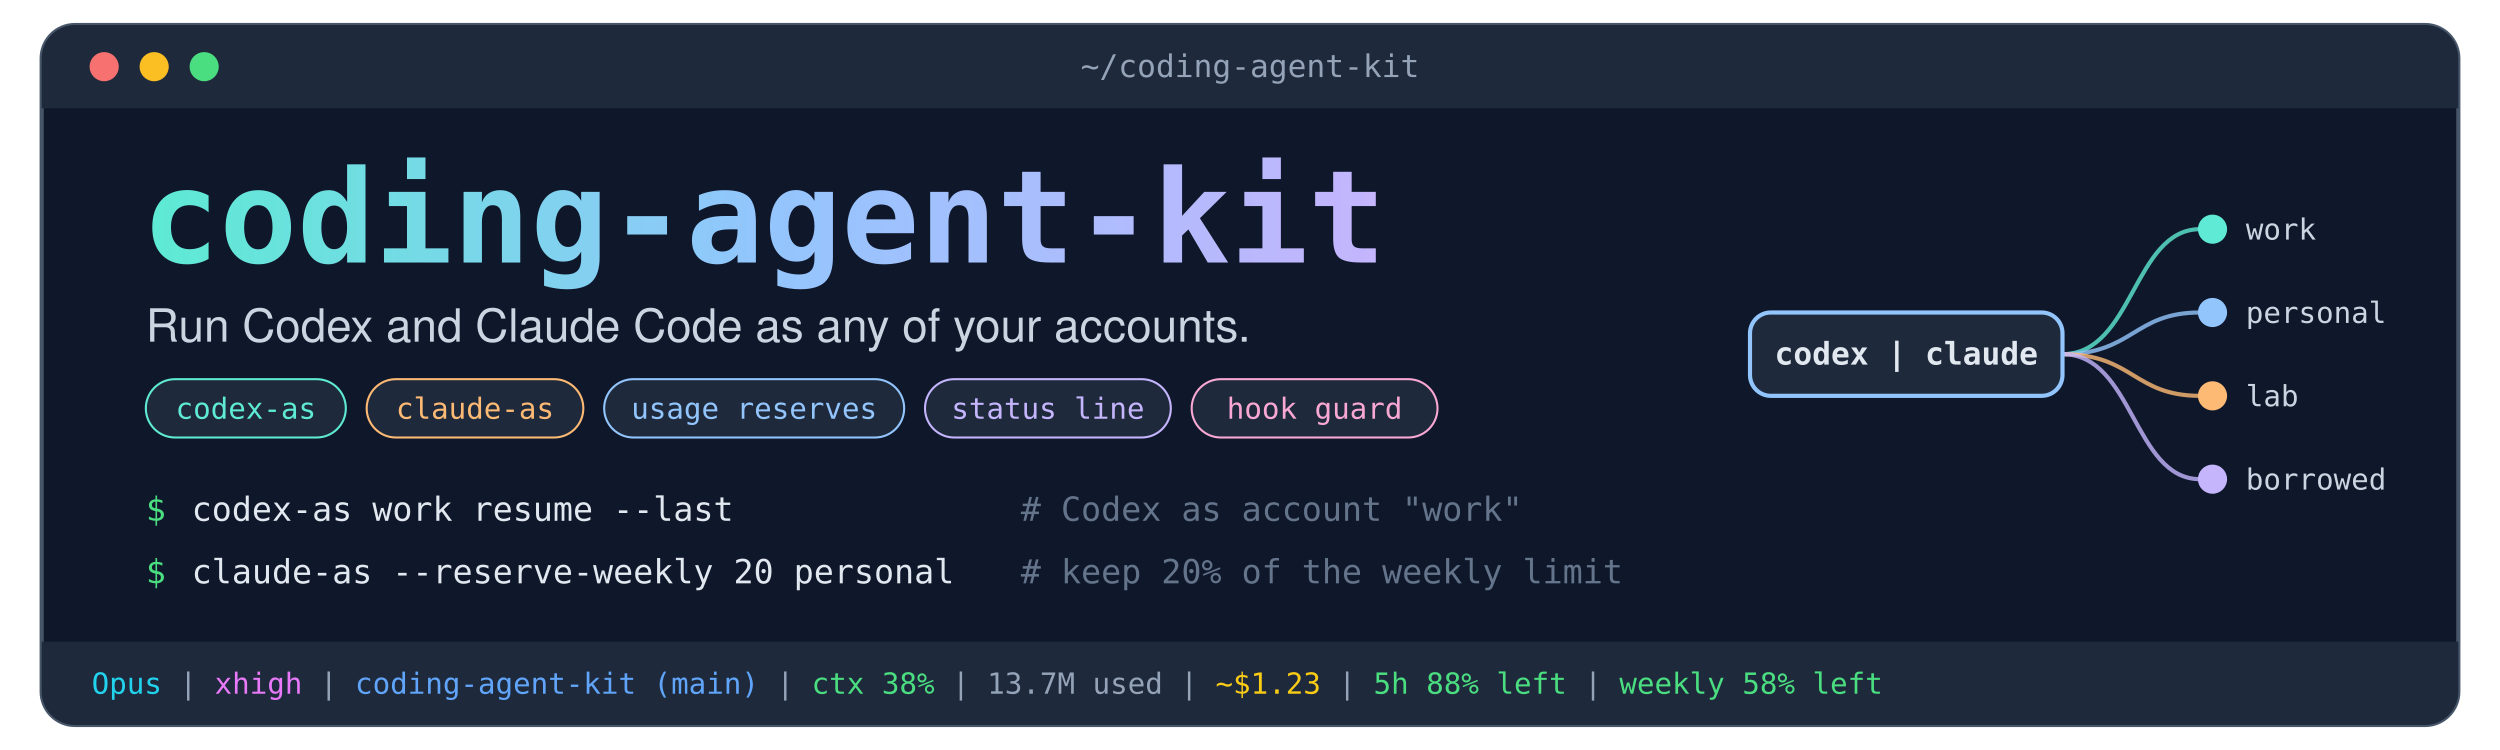
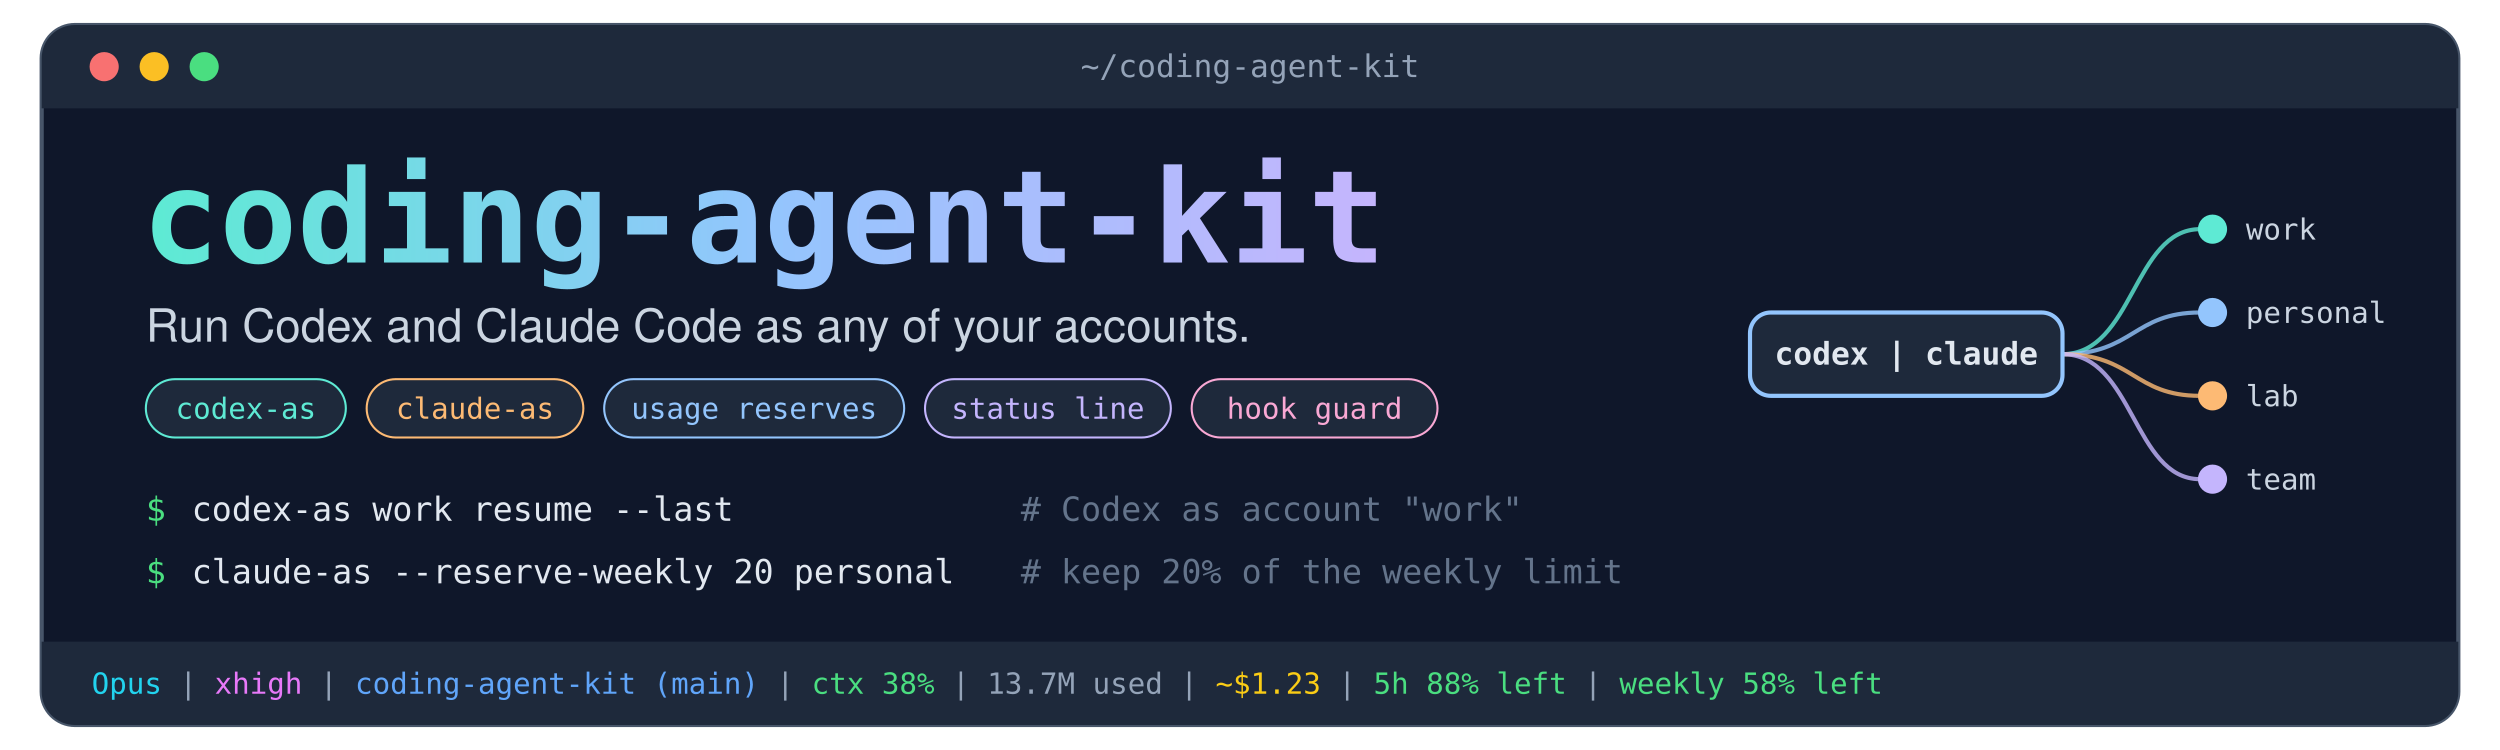
<svg xmlns="http://www.w3.org/2000/svg" viewBox="0 0 1200 360" role="img" aria-labelledby="t d">
  <style>
    .m { font-family: ui-monospace, SFMono-Regular, Menlo, Consolas, 'DejaVu Sans Mono', monospace; }
    .s { font-family: -apple-system, BlinkMacSystemFont, 'Segoe UI', Helvetica, Arial, sans-serif; }
  </style>
  <defs>
    <linearGradient id="g" x1="0" y1="0" x2="1" y2="0">
      <stop offset="0" stop-color="#5eead4" />
      <stop offset="0.5" stop-color="#93c5fd" />
      <stop offset="1" stop-color="#c4b5fd" />
    </linearGradient>
    <clipPath id="w">
      <rect x="20" y="12" width="1160" height="336" rx="16" />
    </clipPath>
  </defs>
  <rect x="20" y="12" width="1160" height="336" rx="16" fill="#0f172a" stroke="#475569" stroke-width="2" />
  <g clip-path="url(#w)">
    <rect x="20" y="12" width="1160" height="40" fill="#1e293b" />
    <rect x="20" y="308" width="1160" height="40" fill="#1e293b" />
  </g>
  <circle cx="50" cy="32" r="7" fill="#f87171" />
  <circle cx="74" cy="32" r="7" fill="#fbbf24" />
  <circle cx="98" cy="32" r="7" fill="#4ade80" />
  <text x="600" y="37" text-anchor="middle" class="m" font-size="15" fill="#94a3b8">~/coding-agent-kit</text>
  <text x="68" y="126" class="m" font-size="62" font-weight="700" fill="url(#g)">coding-agent-kit</text>
  <text x="70" y="164" class="s" font-size="22" fill="#cbd5e1">Run Codex and Claude Code as any of your accounts.</text>
  <g class="m" font-size="14" text-anchor="middle">
    <rect x="70" y="182" width="96" height="28" rx="14" fill="#1e293b" stroke="#5eead4" />
    <text x="118" y="201" fill="#5eead4">codex-as</text>
    <rect x="176" y="182" width="104" height="28" rx="14" fill="#1e293b" stroke="#fdba74" />
    <text x="228" y="201" fill="#fdba74">claude-as</text>
    <rect x="290" y="182" width="144" height="28" rx="14" fill="#1e293b" stroke="#93c5fd" />
    <text x="362" y="201" fill="#93c5fd">usage reserves</text>
    <rect x="444" y="182" width="118" height="28" rx="14" fill="#1e293b" stroke="#c4b5fd" />
    <text x="503" y="201" fill="#c4b5fd">status line</text>
    <rect x="572" y="182" width="118" height="28" rx="14" fill="#1e293b" stroke="#f9a8d4" />
    <text x="631" y="201" fill="#f9a8d4">hook guard</text>
  </g>
  <g class="m" font-size="16">
    <text y="250">
      <tspan x="70" fill="#4ade80">$</tspan>
      <tspan x="92" fill="#e2e8f0">codex-as work resume --last</tspan>
      <tspan x="490" fill="#64748b"># Codex as account "work"</tspan>
    </text>
    <text y="280">
      <tspan x="70" fill="#4ade80">$</tspan>
      <tspan x="92" fill="#e2e8f0">claude-as --reserve-weekly 20 personal</tspan>
      <tspan x="490" fill="#64748b"># keep 20% of the weekly limit</tspan>
    </text>
  </g>
  <g fill="none" stroke-width="2" stroke-linecap="round" stroke-opacity="0.8">
    <path d="M 990 170 C 1024 170, 1024 110, 1056 110" stroke="#5eead4" />
    <path d="M 990 170 C 1024 170, 1024 150, 1056 150" stroke="#93c5fd" />
    <path d="M 990 170 C 1024 170, 1024 190, 1056 190" stroke="#fdba74" />
    <path d="M 990 170 C 1024 170, 1024 230, 1056 230" stroke="#c4b5fd" />
  </g>
  <rect x="840" y="150" width="150" height="40" rx="10" fill="#1e293b" stroke="#93c5fd" stroke-width="2" />
  <text x="915" y="175" text-anchor="middle" class="m" font-size="15" font-weight="700" fill="#e2e8f0">codex | claude</text>
  <g>
    <circle cx="1062" cy="110" r="7" fill="#5eead4" />
    <circle cx="1062" cy="150" r="7" fill="#93c5fd" />
    <circle cx="1062" cy="190" r="7" fill="#fdba74" />
    <circle cx="1062" cy="230" r="7" fill="#c4b5fd" />
  </g>
  <g class="m" font-size="14" fill="#cbd5e1">
    <text x="1078" y="115">work</text>
    <text x="1078" y="155">personal</text>
    <text x="1078" y="195">lab</text>
-     <text x="1078" y="235">borrowed</text>
+     <text x="1078" y="235">team</text>
  </g>
  <text x="44" y="333" class="m" font-size="14" fill="#94a3b8">
    <tspan fill="#22d3ee">Opus</tspan> | <tspan fill="#e879f9">xhigh</tspan> | <tspan fill="#60a5fa">coding-agent-kit (main)</tspan> | <tspan fill="#4ade80">ctx 38%</tspan> | 13.7M used | <tspan fill="#facc15">~$1.23</tspan> | <tspan fill="#4ade80">5h 88% left</tspan> | <tspan fill="#4ade80">weekly 58% left</tspan>
  </text>
</svg>
